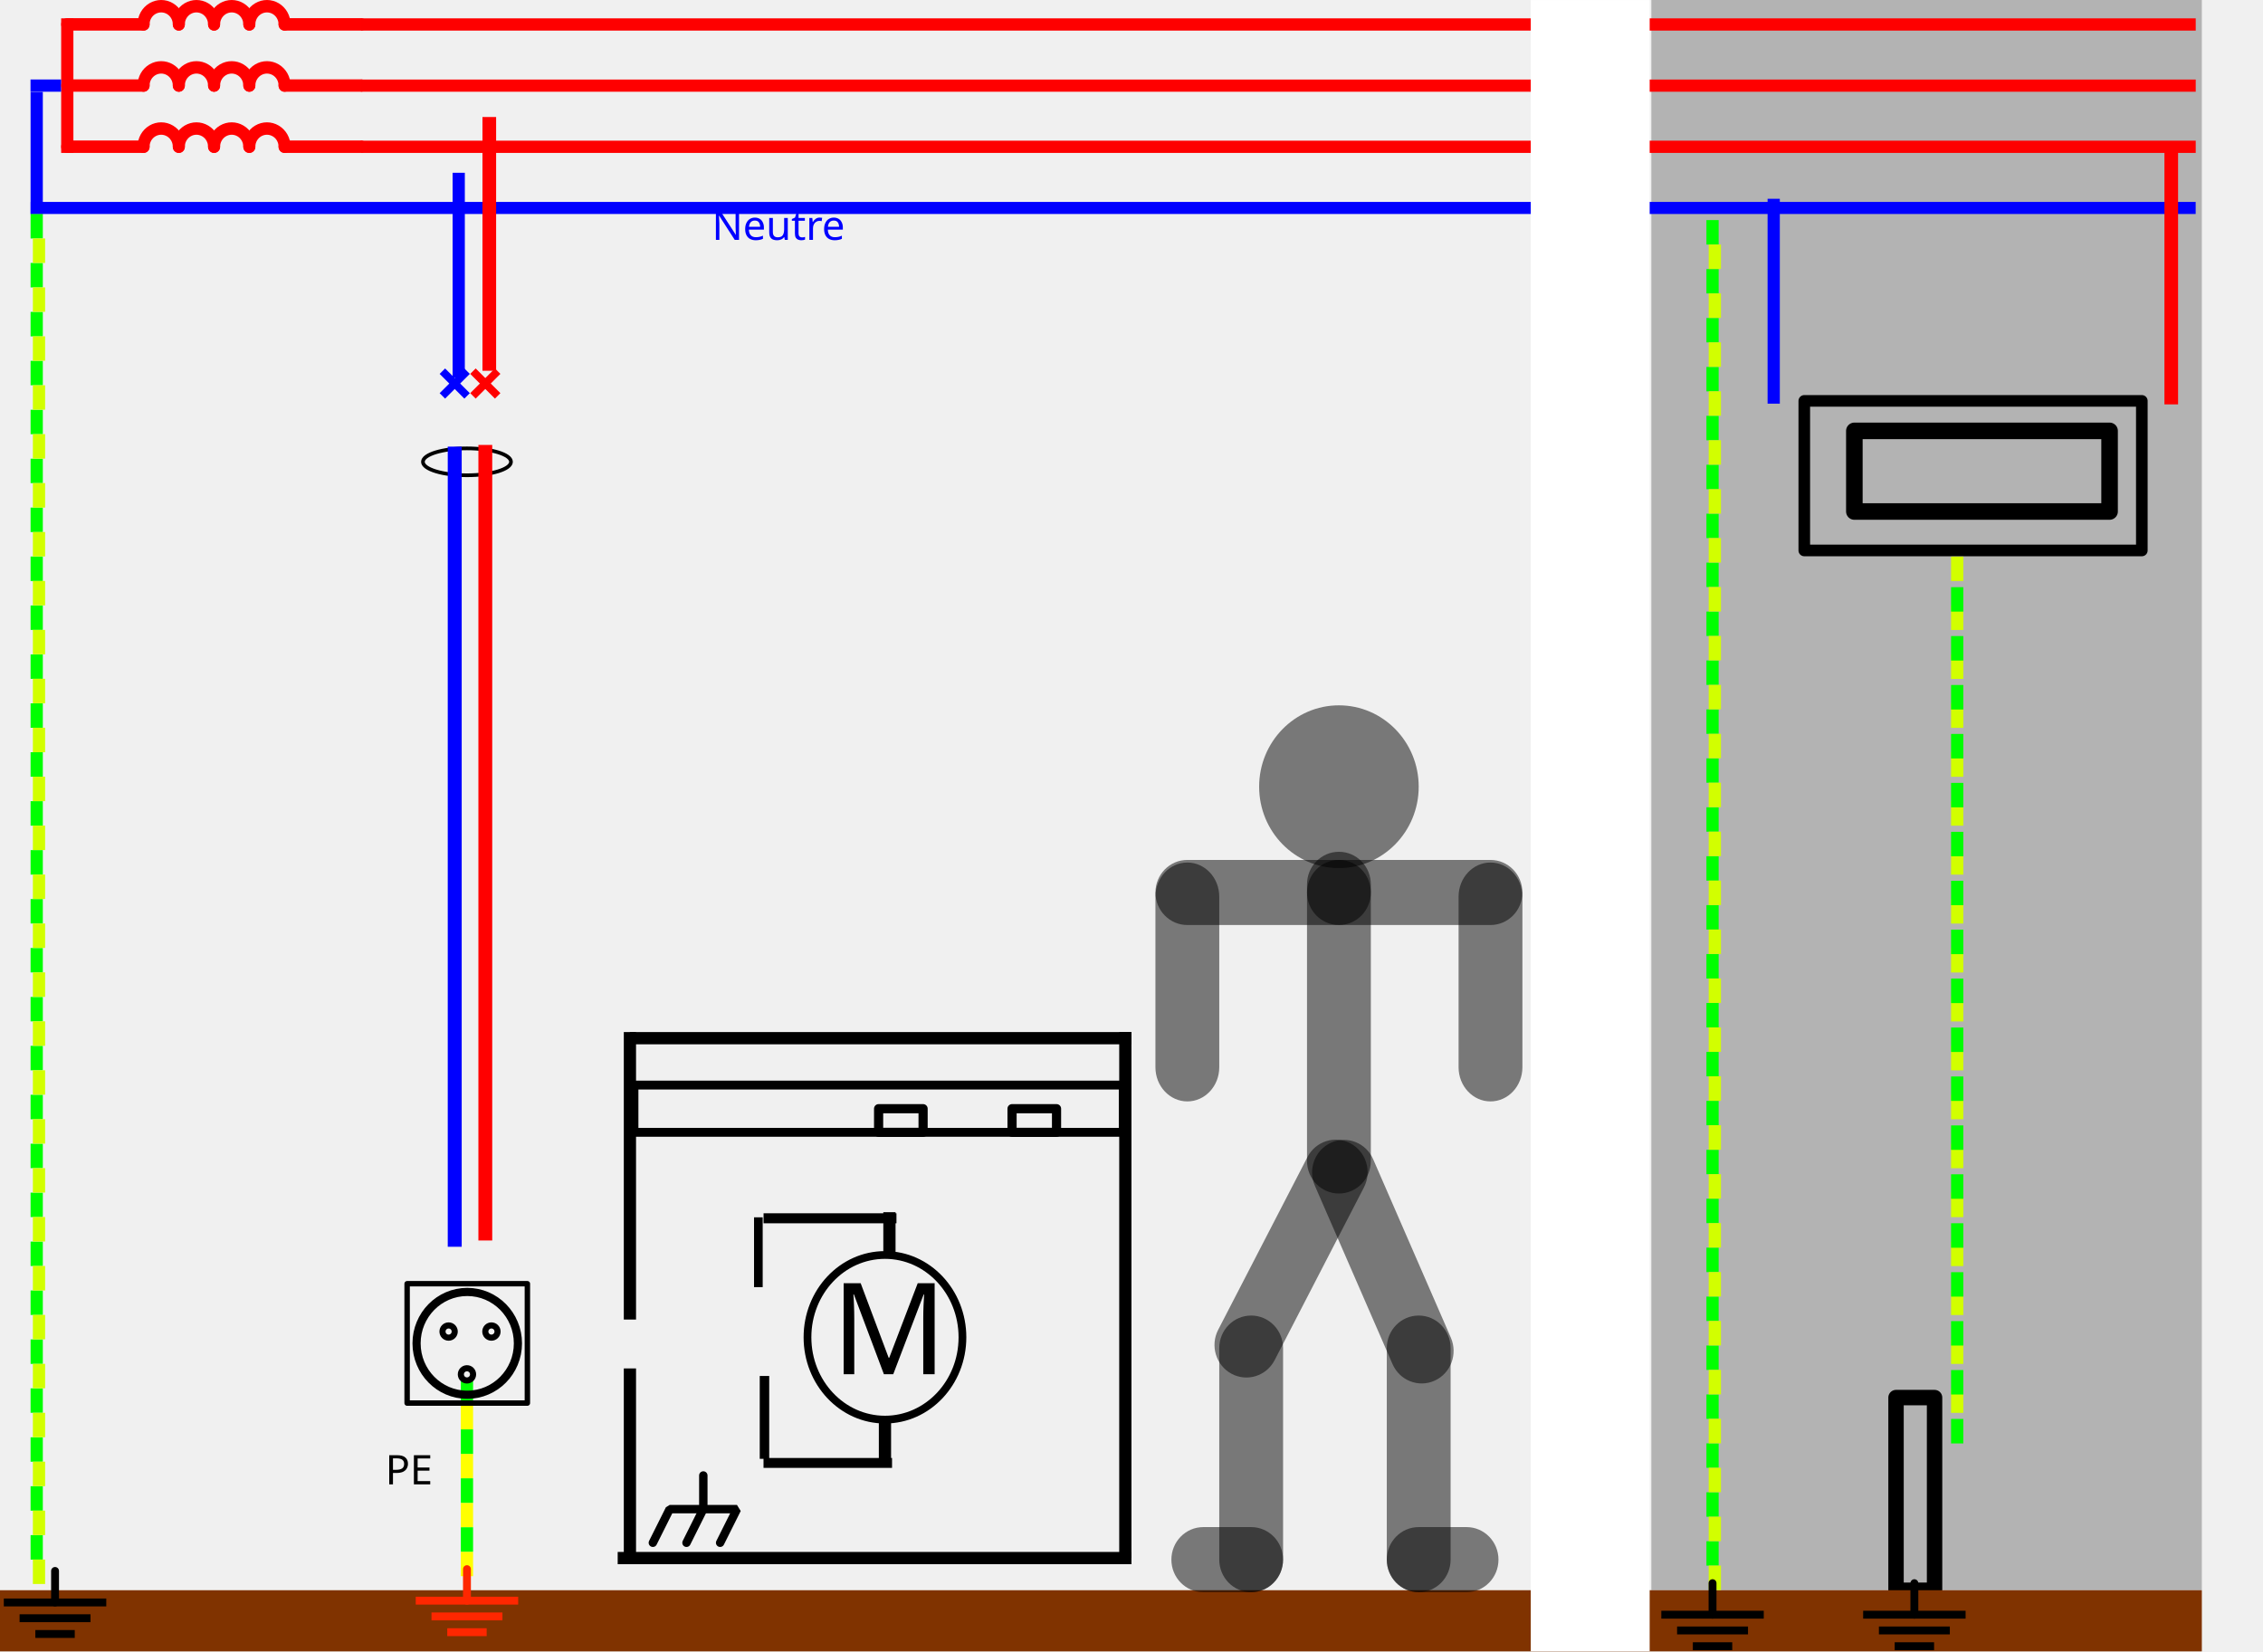
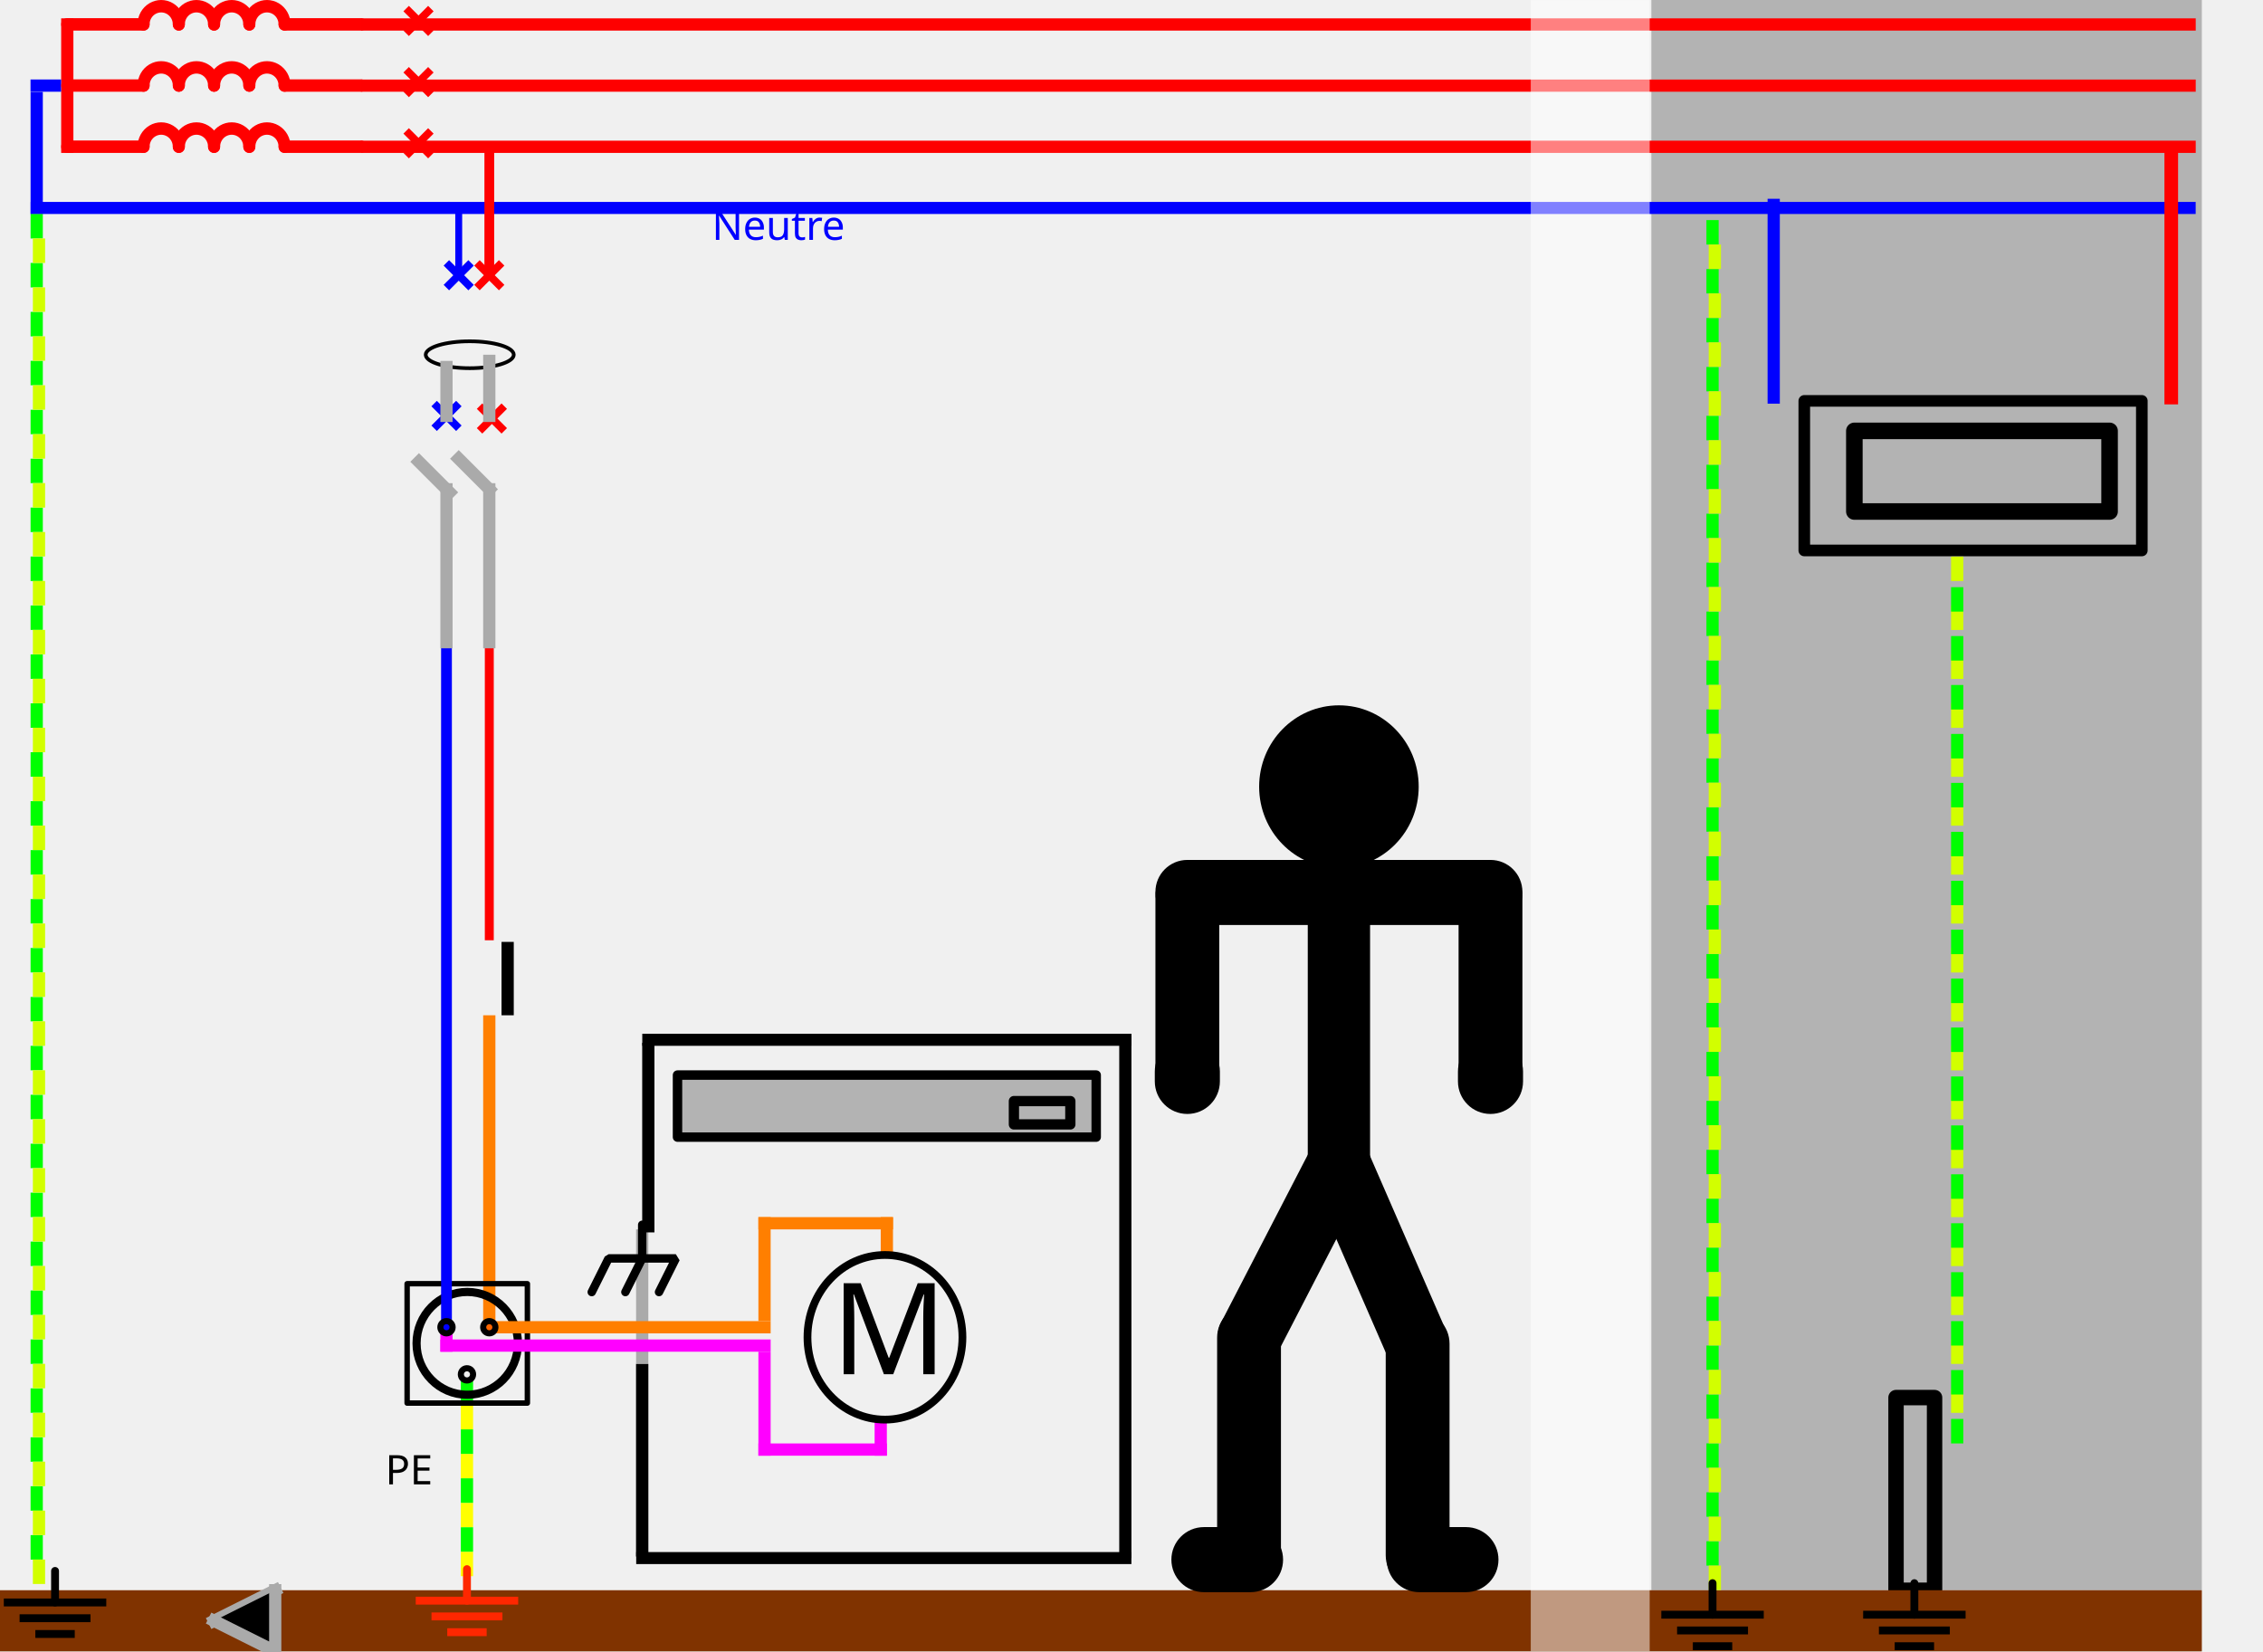
<svg xmlns="http://www.w3.org/2000/svg" width="370" height="270" viewBox="0 0 370 270" version="1.1" id="svg22888">
  <defs id="defs22885" />
  <g id="layer1" transform="translate(-90,-100)">
+     <path style="opacity:1;fill:#ff6600;stroke:#aaaaaa;stroke-width:2;stroke-linecap:square;stroke-linejoin:round;stroke-miterlimit:1.3;stroke-dasharray:none;stroke-opacity:1" d="M 195,322 V 302" id="path8567" />
+     <path style="opacity:1;fill:#800080;stroke:#ff7f00;stroke-width:2;stroke-linecap:square;stroke-linejoin:round;stroke-miterlimit:1.3;stroke-dasharray:none;stroke-opacity:1" d="M 170,316 V 267" id="path8316" />
+     <path style="opacity:1;fill:#ff0000;stroke:#ff00ff;stroke-width:2;stroke-linecap:square;stroke-linejoin:round;stroke-miterlimit:1.3;stroke-dasharray:none;stroke-opacity:1" d="m 163,320 v -2" id="path4421" />
    <rect style="fill:#b3b3b3;fill-opacity:1;stroke:none;stroke-width:4.249;stroke-linecap:square;stroke-linejoin:round;stroke-miterlimit:1.3;stroke-dasharray:none;stroke-dashoffset:0;stroke-opacity:1" id="rect19476" width="90" height="260" x="360" y="100" ry="0" />
    <path style="fill:#ff0000;fill-opacity:1;stroke:#fe0000;stroke-width:2;stroke-linecap:square;stroke-linejoin:round;stroke-miterlimit:1.3;stroke-dasharray:none;stroke-opacity:1" d="M 150,124 H 448" id="path11770-9" />
    <path style="fill:#87deaa;stroke:#0000ff;stroke-width:1.968;stroke-linecap:square;stroke-linejoin:round;stroke-miterlimit:1.3;stroke-dasharray:none;stroke-opacity:1" d="M 96,134 H 448.008" id="path11770-0" />
-     <ellipse style="fill:none;fill-opacity:1;stroke:#000000;stroke-width:0.602;stroke-linecap:square;stroke-linejoin:round;stroke-miterlimit:1.3;stroke-dasharray:none;stroke-opacity:1" id="path18242" cx="166.348" cy="175.507" rx="7.199" ry="2.199" />
-     <path style="fill:#ff0000;fill-opacity:1;stroke:#0000ff;stroke-width:2.28;stroke-linecap:square;stroke-linejoin:round;stroke-miterlimit:1.3;stroke-dasharray:none;stroke-opacity:1" d="M 164.348,302.706 V 174.164" id="path19696" />
-     <path style="fill:#ff0000;fill-opacity:1;stroke:#ff0000;stroke-width:2.263;stroke-linecap:square;stroke-linejoin:round;stroke-miterlimit:1.3;stroke-dasharray:none;stroke-opacity:1" d="M 169.348,173.877 V 301.686" id="path19702" />
-     <g id="g19718" transform="matrix(2.380942,0,0,2.380941,-32.51388,110.7349)" style="stroke:#0000ff;stroke-opacity:1">
+     <ellipse style="fill:none;fill-opacity:1;stroke:#000000;stroke-width:0.602;stroke-linecap:square;stroke-linejoin:round;stroke-miterlimit:1.3;stroke-dasharray:none;stroke-opacity:1" id="path18242" cx="166.801" cy="158" rx="7.199" ry="2.199" />
+     <g id="g19718" transform="matrix(2.380942,0,0,2.380941,-31.86171,93.02853)" style="stroke:#0000ff;stroke-opacity:1">
      <path style="fill:#ff0000;fill-opacity:1;stroke:#0000ff;stroke-width:0.529;stroke-linecap:square;stroke-linejoin:round;stroke-miterlimit:1.3;stroke-dasharray:none;stroke-opacity:1" d="m 82.021,21.167 1.323,1.323" id="path19704" />
      <path style="fill:#ff0000;fill-opacity:1;stroke:#0000ff;stroke-width:0.529;stroke-linecap:square;stroke-linejoin:round;stroke-miterlimit:1.3;stroke-dasharray:none;stroke-opacity:1" d="m 82.021,22.49 1.323,-1.323" id="path19706" />
    </g>
-     <path style="fill:#ff0000;fill-opacity:1;stroke:#0000ff;stroke-width:2;stroke-linecap:square;stroke-linejoin:round;stroke-miterlimit:1.3;stroke-dasharray:none;stroke-opacity:1" d="M 165,160.749 V 129.251" id="path19712" />
-     <g id="g19722" transform="matrix(2.380942,0,0,2.380941,-27.51388,104.4354)">
+     <path style="fill:#ff0000;fill-opacity:1;stroke:#0000ff;stroke-width:1.127;stroke-linecap:square;stroke-linejoin:round;stroke-miterlimit:1.3;stroke-dasharray:none;stroke-opacity:1" d="M 165,145 V 135" id="path19712" />
+     <g id="g19722" transform="matrix(2.380942,0,0,2.380941,-26.86171,86.72894)">
      <path style="fill:#ff0000;fill-opacity:1;stroke:#ff0000;stroke-width:0.529;stroke-linecap:square;stroke-linejoin:round;stroke-miterlimit:1.3;stroke-dasharray:none;stroke-opacity:1" d="M 82.021,25.135 83.344,23.812" id="path19708" />
      <path style="fill:#ff0000;fill-opacity:1;stroke:#ff0000;stroke-width:0.529;stroke-linecap:square;stroke-linejoin:round;stroke-miterlimit:1.3;stroke-dasharray:none;stroke-opacity:1" d="m 82.021,23.812 1.323,1.323" id="path19710" />
    </g>
-     <path style="fill:#ff0000;fill-opacity:1;stroke:#ff0000;stroke-width:2.233;stroke-linecap:square;stroke-linejoin:round;stroke-miterlimit:1.3;stroke-dasharray:none;stroke-opacity:1" d="M 170,159.503 V 120.246" id="path19714" />
+     <path style="fill:#ff0000;fill-opacity:1;stroke:#ff0000;stroke-width:1.594;stroke-linecap:square;stroke-linejoin:round;stroke-miterlimit:1.3;stroke-dasharray:none;stroke-opacity:1" d="M 170,145 V 125" id="path19714" />
    <path style="fill:#ff0000;fill-opacity:1;stroke:#ff0000;stroke-width:2;stroke-linecap:square;stroke-linejoin:round;stroke-miterlimit:1.3;stroke-dasharray:none;stroke-opacity:1" d="m 101,104 v 20" id="path21343" />
    <path style="fill:#0000ff;fill-opacity:1;stroke:#0000ff;stroke-width:2;stroke-linecap:square;stroke-linejoin:round;stroke-miterlimit:1.3;stroke-dasharray:none;stroke-opacity:1" d="M 96,134.018 V 116.027" id="path21345" />
    <path style="fill:#0000ff;fill-opacity:1;stroke:#0000ff;stroke-width:2;stroke-linecap:square;stroke-linejoin:round;stroke-miterlimit:1.3;stroke-dasharray:none;stroke-opacity:1" d="m 95.99,113.995 h 3.003" id="path21347" />
-     <ellipse style="fill:none;fill-opacity:1;stroke:#000000;stroke-width:1.267;stroke-linecap:square;stroke-linejoin:round;stroke-miterlimit:1.3;stroke-dasharray:none;stroke-opacity:1" id="path21349" cx="234.691" cy="318.647" rx="12.668" ry="13.459" />
-     <rect style="fill:none;fill-opacity:1;stroke:#000000;stroke-width:1.454;stroke-linecap:square;stroke-linejoin:round;stroke-miterlimit:1.3;stroke-dasharray:none;stroke-opacity:1" id="rect21405" width="80" height="7.727" x="193.652" y="277.406" />
-     <rect style="fill:none;fill-opacity:1;stroke:#000000;stroke-width:1.499;stroke-linecap:square;stroke-linejoin:round;stroke-miterlimit:1.3;stroke-dasharray:none;stroke-opacity:1" id="rect21407" width="7.273" height="3.864" x="255.47" y="281.27" />
-     <rect style="fill:none;fill-opacity:1;stroke:#000000;stroke-width:1.499;stroke-linecap:square;stroke-linejoin:round;stroke-miterlimit:1.3;stroke-dasharray:none;stroke-opacity:1" id="rect21409" width="7.273" height="3.864" x="233.652" y="281.27" />
+     <rect style="fill:#b3b3b3;fill-opacity:1;stroke:#000000;stroke-width:1.542;stroke-linecap:square;stroke-linejoin:round;stroke-miterlimit:1.3;stroke-dasharray:none;stroke-opacity:1" id="rect21405" width="68.458" height="10.144" x="200.771" y="275.771" />
+     <rect style="fill:none;fill-opacity:1;stroke:#000000;stroke-width:1.678;stroke-linecap:square;stroke-linejoin:round;stroke-miterlimit:1.3;stroke-dasharray:none;stroke-opacity:1" id="rect21407" width="9.227" height="3.816" x="255.773" y="280.024" />
    <rect style="fill:none;fill-opacity:1;stroke:#000000;stroke-width:2.52;stroke-linecap:square;stroke-linejoin:round;stroke-miterlimit:1.3;stroke-dasharray:none;stroke-opacity:1" id="rect21413" width="6.3" height="31.498" x="400" y="328.502" />
    <rect style="fill:none;fill-opacity:1;stroke:#000000;stroke-width:1.897;stroke-linecap:square;stroke-linejoin:round;stroke-miterlimit:1.3;stroke-dasharray:none;stroke-opacity:1" id="rect22141" width="55.189" height="24.457" x="385" y="165.543" />
    <rect style="fill:none;fill-opacity:1;stroke:#000000;stroke-width:2.708;stroke-linecap:square;stroke-linejoin:round;stroke-miterlimit:1.3;stroke-dasharray:none;stroke-opacity:1" id="rect22143" width="41.728" height="13.183" x="393.187" y="170.447" />
    <g id="g23759" transform="matrix(-0.9606137,0,0,-0.9900621,494.8365,628.7175)" style="fill:none;stroke:#ff0000;stroke-width:2.05;stroke-dasharray:none;stroke-opacity:1">
      <path d="m 360,530 h 13" style="fill:none;stroke:#ff0000;stroke-width:2.05;stroke-linecap:round;stroke-linejoin:round;stroke-dasharray:none;stroke-opacity:1" id="path23747" />
      <path d="M 410,530 H 397" style="fill:none;stroke:#ff0000;stroke-width:2.05;stroke-linecap:round;stroke-linejoin:round;stroke-dasharray:none;stroke-opacity:1" id="path23749" />
      <path style="fill:none;stroke:#ff0000;stroke-width:2.05;stroke-linecap:round;stroke-linejoin:round;stroke-dasharray:none;stroke-opacity:1" id="path23751" d="m 379,530 a 3,3 0 0 1 -1.5,2.598 3,3 0 0 1 -3,0 A 3,3 0 0 1 373,530" />
      <path style="fill:none;stroke:#ff0000;stroke-width:2.05;stroke-linecap:round;stroke-linejoin:round;stroke-dasharray:none;stroke-opacity:1" id="path23753" d="m 385,530 a 3,3 0 0 1 -1.5,2.598 3,3 0 0 1 -3,0 A 3,3 0 0 1 379,530" />
      <path style="fill:none;stroke:#ff0000;stroke-width:2.05;stroke-linecap:round;stroke-linejoin:round;stroke-dasharray:none;stroke-opacity:1" id="path23755" d="m 391,530 a 3,3 0 0 1 -1.5,2.598 3,3 0 0 1 -3,0 A 3,3 0 0 1 385,530" />
      <path style="fill:none;stroke:#ff0000;stroke-width:2.05;stroke-linecap:round;stroke-linejoin:round;stroke-dasharray:none;stroke-opacity:1" id="path23757" d="m 397,530 a 3,3 0 0 1 -1.5,2.598 3,3 0 0 1 -3,0 A 3,3 0 0 1 391,530" />
    </g>
    <g id="g23759-6" transform="matrix(-0.9606137,0,0,-0.9900621,494.8365,638.7175)" style="fill:none;stroke:#ff0000;stroke-width:2.05;stroke-dasharray:none;stroke-opacity:1">
      <path d="m 360,530 h 13" style="fill:none;stroke:#ff0000;stroke-width:2.05;stroke-linecap:round;stroke-linejoin:round;stroke-dasharray:none;stroke-opacity:1" id="path23747-1" />
      <path d="M 410,530 H 397" style="fill:none;stroke:#ff0000;stroke-width:2.05;stroke-linecap:round;stroke-linejoin:round;stroke-dasharray:none;stroke-opacity:1" id="path23749-2" />
      <path style="fill:none;stroke:#ff0000;stroke-width:2.05;stroke-linecap:round;stroke-linejoin:round;stroke-dasharray:none;stroke-opacity:1" id="path23751-2" d="m 379,530 a 3,3 0 0 1 -1.5,2.598 3,3 0 0 1 -3,0 A 3,3 0 0 1 373,530" />
      <path style="fill:none;stroke:#ff0000;stroke-width:2.05;stroke-linecap:round;stroke-linejoin:round;stroke-dasharray:none;stroke-opacity:1" id="path23753-7" d="m 385,530 a 3,3 0 0 1 -1.5,2.598 3,3 0 0 1 -3,0 A 3,3 0 0 1 379,530" />
      <path style="fill:none;stroke:#ff0000;stroke-width:2.05;stroke-linecap:round;stroke-linejoin:round;stroke-dasharray:none;stroke-opacity:1" id="path23755-1" d="m 391,530 a 3,3 0 0 1 -1.5,2.598 3,3 0 0 1 -3,0 A 3,3 0 0 1 385,530" />
      <path style="fill:none;stroke:#ff0000;stroke-width:2.05;stroke-linecap:round;stroke-linejoin:round;stroke-dasharray:none;stroke-opacity:1" id="path23757-1" d="m 397,530 a 3,3 0 0 1 -1.5,2.598 3,3 0 0 1 -3,0 A 3,3 0 0 1 391,530" />
    </g>
    <g id="g23759-3" transform="matrix(-0.9606137,0,0,-0.9900621,494.8365,648.7175)" style="fill:none;stroke:#ff0000;stroke-width:2.05;stroke-dasharray:none;stroke-opacity:1">
      <path d="m 360,530 h 13" style="fill:none;stroke:#ff0000;stroke-width:2.05;stroke-linecap:round;stroke-linejoin:round;stroke-dasharray:none;stroke-opacity:1" id="path23747-7" />
      <path d="M 410,530 H 397" style="fill:none;stroke:#ff0000;stroke-width:2.05;stroke-linecap:round;stroke-linejoin:round;stroke-dasharray:none;stroke-opacity:1" id="path23749-3" />
      <path style="fill:none;stroke:#ff0000;stroke-width:2.05;stroke-linecap:round;stroke-linejoin:round;stroke-dasharray:none;stroke-opacity:1" id="path23751-1" d="m 379,530 a 3,3 0 0 1 -1.5,2.598 3,3 0 0 1 -3,0 A 3,3 0 0 1 373,530" />
      <path style="fill:none;stroke:#ff0000;stroke-width:2.05;stroke-linecap:round;stroke-linejoin:round;stroke-dasharray:none;stroke-opacity:1" id="path23753-1" d="m 385,530 a 3,3 0 0 1 -1.5,2.598 3,3 0 0 1 -3,0 A 3,3 0 0 1 379,530" />
      <path style="fill:none;stroke:#ff0000;stroke-width:2.05;stroke-linecap:round;stroke-linejoin:round;stroke-dasharray:none;stroke-opacity:1" id="path23755-2" d="m 391,530 a 3,3 0 0 1 -1.5,2.598 3,3 0 0 1 -3,0 A 3,3 0 0 1 385,530" />
      <path style="fill:none;stroke:#ff0000;stroke-width:2.05;stroke-linecap:round;stroke-linejoin:round;stroke-dasharray:none;stroke-opacity:1" id="path23757-3" d="m 397,530 a 3,3 0 0 1 -1.5,2.598 3,3 0 0 1 -3,0 A 3,3 0 0 1 391,530" />
    </g>
    <path style="fill:#ff0000;fill-opacity:1;stroke:#fe0000;stroke-width:2;stroke-linecap:square;stroke-linejoin:round;stroke-miterlimit:1.3;stroke-dasharray:none;stroke-opacity:1" d="M 150,114 H 448" id="path11770-9-9" />
    <path style="fill:#ff0000;fill-opacity:1;stroke:#fe0000;stroke-width:2;stroke-linecap:square;stroke-linejoin:round;stroke-miterlimit:1.3;stroke-dasharray:none;stroke-opacity:1" d="M 150,104 H 448" id="path11770-9-7" />
    <rect style="fill:#803300;stroke:none;stroke-width:1.973;stroke-linecap:square;stroke-linejoin:round;stroke-miterlimit:1.3;stroke-dasharray:none;stroke-opacity:1" id="rect26121" width="360" height="10" x="90" y="360" />
    <g id="use30505-7" transform="matrix(0.3681319,0,0,0.3681319,28.71002,287.9106)">
      <path style="display:inline;fill:none;stroke:#000000;stroke-width:3.5;stroke-linecap:square;stroke-linejoin:miter;stroke-miterlimit:4;stroke-dasharray:none;stroke-opacity:1" d="m 211.937,201.258 h -42" id="path14157-7" />
      <path style="display:inline;fill:none;stroke:#000000;stroke-width:3.5;stroke-linecap:round;stroke-linejoin:miter;stroke-miterlimit:4;stroke-dasharray:none;stroke-opacity:1" d="m 190.937,187.258 v 14" id="path14159-6" />
      <path style="display:inline;fill:none;stroke:#000000;stroke-width:3.5;stroke-linecap:square;stroke-linejoin:miter;stroke-miterlimit:4;stroke-dasharray:none;stroke-opacity:1" d="m 204.937,208.258 h -28" id="path14161-0" />
      <path style="display:inline;fill:none;stroke:#000000;stroke-width:3.5;stroke-linecap:square;stroke-linejoin:miter;stroke-miterlimit:4;stroke-dasharray:none;stroke-opacity:1" d="m 197.937,215.258 h -14" id="path14163-4" />
    </g>
-     <g id="g2228" transform="matrix(0.2608695,0,0,0.266055,209.7826,213.9908)">
-       <rect style="opacity:0.5;fill:#000000;stroke-width:3;stroke-linecap:square;stroke-linejoin:round;stroke-miterlimit:1.3" id="rect336-3-8" width="40" height="135" x="-140" y="265" ry="20" transform="rotate(-90)" />
-       <rect style="opacity:0.5;fill:#000000;stroke-width:3.128;stroke-linecap:square;stroke-linejoin:round;stroke-miterlimit:1.3" id="rect336-3-0-1" width="40" height="146.8" x="455" y="101.6" ry="20.971" />
-       <circle style="opacity:0.5;fill:#000000;stroke-width:1.667;stroke-linecap:square;stroke-linejoin:round;stroke-miterlimit:1.3" id="path220-1" cx="380" cy="55" r="50" />
-       <rect style="opacity:0.5;fill:#000000;stroke:none;stroke-width:3.742;stroke-linecap:square;stroke-linejoin:round;stroke-miterlimit:1.3" id="rect278-0-0" width="70" height="40" x="275" y="510" ry="20" />
-       <rect style="opacity:0.5;fill:#000000;stroke:none;stroke-width:0;stroke-linecap:square;stroke-linejoin:round;stroke-miterlimit:1.3;stroke-dasharray:none" id="rect1329-9" width="40" height="210" x="360" y="95" ry="20" />
-       <rect style="opacity:0.5;fill:#000000;stroke:none;stroke-width:0;stroke-linecap:square;stroke-linejoin:round;stroke-miterlimit:1.3;stroke-dasharray:none" id="rect1331-6" width="40" height="170" x="305" y="380" ry="20" />
-       <rect style="opacity:0.5;fill:#000000;stroke:none;stroke-width:0;stroke-linecap:square;stroke-linejoin:round;stroke-miterlimit:1.3;stroke-dasharray:none" id="rect1331-0-8" width="40" height="160" x="450.501" y="61.965" ry="20" transform="rotate(27.79763)" />
-       <rect style="opacity:0.5;fill:#000000;stroke:none;stroke-width:0;stroke-linecap:square;stroke-linejoin:round;stroke-miterlimit:1.3;stroke-dasharray:none" id="rect1453-7" width="40" height="135" x="-140" y="360" ry="20" transform="rotate(-90)" />
-       <rect style="opacity:0.5;fill:#000000;stroke-width:3.128;stroke-linecap:square;stroke-linejoin:round;stroke-miterlimit:1.3" id="rect336-3-0-7-7" width="40" height="146.8" x="265" y="101.6" ry="20.971" />
-       <rect style="opacity:0.5;fill:#000000;stroke:none;stroke-width:3.742;stroke-linecap:square;stroke-linejoin:round;stroke-miterlimit:1.3" id="rect1477-0" width="70" height="40" x="-480" y="510" ry="20" transform="scale(-1,1)" />
-       <rect style="opacity:0.5;fill:#000000;stroke:none;stroke-width:0;stroke-linecap:square;stroke-linejoin:round;stroke-miterlimit:1.3;stroke-dasharray:none" id="rect1479-39" width="40" height="170" x="-450" y="380" ry="20" transform="scale(-1,1)" />
-       <rect style="opacity:0.5;fill:#000000;stroke:none;stroke-width:0;stroke-linecap:square;stroke-linejoin:round;stroke-miterlimit:1.3;stroke-dasharray:none" id="rect1481-3" width="40" height="160" x="-251.697" y="402.42" ry="20" transform="matrix(-0.9139543,0.4058172,0.4058172,0.9139543,0,0)" />
-     </g>
    <text xml:space="preserve" style="font-size:20.844px;font-family:Calibri;-inkscape-font-specification:'Calibri, Normal';fill:#000000;fill-opacity:1;stroke:none;stroke-width:1.563;stroke-linecap:square;stroke-linejoin:round;stroke-miterlimit:1.3;stroke-opacity:1" x="225.921" y="324.679" id="text3835">
      <tspan id="tspan3833" x="225.921" y="324.679" style="stroke-width:1.563">M</tspan>
    </text>
-     <path style="fill:#000000;fill-opacity:1;stroke:#000000;stroke-width:2;stroke-linecap:square;stroke-linejoin:round;stroke-miterlimit:1.3;stroke-opacity:1" d="m 235.422,304.188 v -5" id="path6065" />
-     <path style="fill:#000000;fill-opacity:1;stroke:#000000;stroke-width:2;stroke-linecap:square;stroke-linejoin:round;stroke-miterlimit:1.3;stroke-opacity:1" d="m 234.691,332.688 v 5" id="path6067" />
-     <path style="fill:#000000;fill-opacity:1;stroke:#000000;stroke-width:1.637;stroke-linecap:square;stroke-linejoin:round;stroke-miterlimit:1.3;stroke-opacity:1" d="M 235.752,299.188 H 215.662" id="path6069" />
-     <path style="fill:#000000;fill-opacity:1;stroke:#000000;stroke-width:1.609;stroke-linecap:square;stroke-linejoin:round;stroke-miterlimit:1.3;stroke-opacity:1" d="M 235.044,339.188 H 215.639" id="path6071" />
-     <path style="fill:#000000;fill-opacity:1;stroke:#000000;stroke-width:1.549;stroke-linecap:square;stroke-linejoin:round;stroke-miterlimit:1.3;stroke-opacity:1" d="m 214.992,337.74 v -12" id="path6073" />
-     <path style="fill:#000000;fill-opacity:1;stroke:#000000;stroke-width:1.414;stroke-linecap:square;stroke-linejoin:round;stroke-miterlimit:1.3;stroke-opacity:1" d="m 213.992,299.74 v 10" id="path6075" />
+     <path style="fill:#000000;fill-opacity:1;stroke:#ff7f00;stroke-width:2;stroke-linecap:square;stroke-linejoin:round;stroke-miterlimit:1.3;stroke-dasharray:none;stroke-opacity:1" d="M 235.004,300 H 214.996" id="path6069" />
    <path style="fill:#000000;fill-opacity:1;stroke:#ffff00;stroke-width:2;stroke-linecap:square;stroke-linejoin:round;stroke-miterlimit:1.3;stroke-dasharray:2, 6;stroke-dashoffset:0;stroke-opacity:1" d="m 166.348,356.706 v -30" id="path7529" />
    <path style="fill:#008000;fill-opacity:1;stroke:#00ff00;stroke-width:2;stroke-linecap:square;stroke-linejoin:round;stroke-miterlimit:1.3;stroke-dasharray:2, 6;stroke-dashoffset:0;stroke-opacity:1" d="m 166.348,352.706 v -30" id="path7531" />
-     <g id="use26967" transform="matrix(0.3928571,0,0,0.3928571,163.7419,161.1477)">
+     <g id="use26967" transform="matrix(0.3928571,0,0,0.3928571,153.75,120.1577)">
      <path style="opacity:1;fill:none;fill-opacity:1;fill-rule:nonzero;stroke:#000000;stroke-width:3.5;stroke-linecap:round;stroke-linejoin:bevel;stroke-miterlimit:4;stroke-dasharray:none;stroke-dashoffset:0;stroke-opacity:1" d="m 105,458.417 v 14" id="path13388" />
      <path style="opacity:1;fill:none;fill-opacity:1;fill-rule:nonzero;stroke:#000000;stroke-width:3.5;stroke-linecap:round;stroke-linejoin:bevel;stroke-miterlimit:4;stroke-dasharray:none;stroke-dashoffset:0;stroke-opacity:1" d="m 105,472.417 -7,14" id="path13390" />
      <path style="opacity:1;fill:none;fill-opacity:1;fill-rule:nonzero;stroke:#000000;stroke-width:3.5;stroke-linecap:round;stroke-linejoin:bevel;stroke-miterlimit:4;stroke-dasharray:none;stroke-dashoffset:0;stroke-opacity:1" d="m 112,486.417 7,-14 H 91 l -7,14" id="path13392" />
    </g>
    <g id="use30505" transform="matrix(0.3681319,0,0,0.3681319,96.05785,287.617)" style="fill:#ff6600;stroke:#fe2700;stroke-opacity:1">
      <path style="display:inline;fill:#ff6600;stroke:#fe2700;stroke-width:3.5;stroke-linecap:square;stroke-linejoin:miter;stroke-miterlimit:4;stroke-dasharray:none;stroke-opacity:1" d="m 211.937,201.258 h -42" id="path14157" />
      <path style="display:inline;fill:#ff6600;stroke:#fe2700;stroke-width:3.5;stroke-linecap:round;stroke-linejoin:miter;stroke-miterlimit:4;stroke-dasharray:none;stroke-opacity:1" d="m 190.937,187.258 v 14" id="path14159" />
      <path style="display:inline;fill:#ff6600;stroke:#fe2700;stroke-width:3.5;stroke-linecap:square;stroke-linejoin:miter;stroke-miterlimit:4;stroke-dasharray:none;stroke-opacity:1" d="m 204.937,208.258 h -28" id="path14161" />
      <path style="display:inline;fill:#ff6600;stroke:#fe2700;stroke-width:3.5;stroke-linecap:square;stroke-linejoin:miter;stroke-miterlimit:4;stroke-dasharray:none;stroke-opacity:1" d="m 197.937,215.258 h -14" id="path14163" />
    </g>
-     <path style="fill:#803300;fill-opacity:1;stroke:#000000;stroke-width:2;stroke-linecap:square;stroke-linejoin:round;stroke-miterlimit:1.3;stroke-dasharray:none;stroke-dashoffset:0;stroke-opacity:1" d="m 193.992,269.74 h 80" id="path15145" />
-     <path style="fill:#803300;fill-opacity:1;stroke:#000000;stroke-width:2;stroke-linecap:square;stroke-linejoin:round;stroke-miterlimit:1.3;stroke-dasharray:none;stroke-dashoffset:0;stroke-opacity:1" d="m 273.992,269.74 v 84" id="path15588" />
-     <path style="fill:#803300;fill-opacity:1;stroke:#000000;stroke-width:2;stroke-linecap:square;stroke-linejoin:round;stroke-miterlimit:1.3;stroke-dasharray:none;stroke-dashoffset:0;stroke-opacity:1" d="m 192.992,269.74 v 45" id="path15590" />
-     <path style="fill:#803300;fill-opacity:1;stroke:#000000;stroke-width:2;stroke-linecap:square;stroke-linejoin:round;stroke-miterlimit:1.3;stroke-dasharray:none;stroke-dashoffset:0;stroke-opacity:1" d="m 192.992,324.74 v 29" id="path15592" />
-     <path style="fill:#803300;fill-opacity:1;stroke:#000000;stroke-width:2;stroke-linecap:square;stroke-linejoin:round;stroke-miterlimit:1.3;stroke-dasharray:none;stroke-dashoffset:0;stroke-opacity:1" d="m 191.992,354.74 h 82" id="path15594" />
+     <path style="fill:#803300;fill-opacity:1;stroke:#000000;stroke-width:1.975;stroke-linecap:square;stroke-linejoin:round;stroke-miterlimit:1.3;stroke-dasharray:none;stroke-dashoffset:0;stroke-opacity:1" d="m 196,270 h 78.012" id="path15145" />
+     <path style="fill:#000000;fill-opacity:1;stroke:#000000;stroke-width:1.994;stroke-linecap:square;stroke-linejoin:round;stroke-miterlimit:1.3;stroke-dasharray:none;stroke-dashoffset:0;stroke-opacity:1;opacity:1" d="m 273.992,270.245 v 83.509" id="path15588" />
+     <path style="fill:#803300;fill-opacity:1;stroke:#000000;stroke-width:2.016;stroke-linecap:square;stroke-linejoin:round;stroke-miterlimit:1.3;stroke-dasharray:none;stroke-dashoffset:0;stroke-opacity:1" d="m 195,324.016 v 29.468" id="path15592" />
+     <path style="fill:#803300;fill-opacity:1;stroke:#000000;stroke-width:1.963;stroke-linecap:square;stroke-linejoin:round;stroke-miterlimit:1.3;stroke-dasharray:none;stroke-dashoffset:0;stroke-opacity:1" d="m 195,354.74 h 79.004" id="path15594" />
    <path style="fill:#ff0000;fill-opacity:1;stroke:#0000ff;stroke-width:2;stroke-linecap:square;stroke-linejoin:round;stroke-miterlimit:1.3;stroke-dasharray:none;stroke-opacity:1" d="M 380,165 V 133.502" id="path19712-4" />
    <path style="fill:#ff0000;fill-opacity:1;stroke:#ff0000;stroke-width:2.233;stroke-linecap:square;stroke-linejoin:round;stroke-miterlimit:1.3;stroke-dasharray:none;stroke-opacity:1" d="M 445,165 V 125.744" id="path19714-6" />
    <text xml:space="preserve" style="font-style:normal;font-variant:normal;font-weight:normal;font-stretch:normal;font-size:6.667px;font-family:Calibri;-inkscape-font-specification:'Calibri, Normal';font-variant-ligatures:normal;font-variant-caps:normal;font-variant-numeric:normal;font-variant-east-asian:normal;fill:#000000;fill-opacity:1;stroke:none;stroke-width:1;stroke-linecap:square;stroke-linejoin:round;stroke-miterlimit:1.3;stroke-dasharray:none;stroke-dashoffset:0;stroke-opacity:1" x="153" y="342.687" id="text19045">
      <tspan id="tspan19043" x="153" y="342.687">PE</tspan>
    </text>
    <text xml:space="preserve" style="font-style:normal;font-variant:normal;font-weight:normal;font-stretch:normal;font-size:6.667px;font-family:Calibri;-inkscape-font-specification:'Calibri, Normal';font-variant-ligatures:normal;font-variant-caps:normal;font-variant-numeric:normal;font-variant-east-asian:normal;fill:#0000ff;fill-opacity:1;stroke:none;stroke-width:1;stroke-linecap:square;stroke-linejoin:round;stroke-miterlimit:1.3;stroke-dasharray:none;stroke-dashoffset:0;stroke-opacity:1" x="206.41" y="139.222" id="text19049">
      <tspan id="tspan19047" x="206.41" y="139.222">Neutre</tspan>
    </text>
    <path style="fill:#008000;fill-opacity:1;stroke:#00ff00;stroke-width:2;stroke-linecap:square;stroke-linejoin:round;stroke-miterlimit:1.3;stroke-dasharray:2, 6;stroke-dashoffset:0;stroke-opacity:1" d="M 96,135.993 V 359.009" id="path19219" />
    <path style="fill:#008000;fill-opacity:1;stroke:#d2ff00;stroke-width:2;stroke-linecap:square;stroke-linejoin:round;stroke-miterlimit:1.3;stroke-dasharray:2, 6;stroke-dashoffset:0;stroke-opacity:1" d="M 96.375,139.985 V 363" id="path19221" />
    <path style="fill:#008000;fill-opacity:1;stroke:#00ff00;stroke-width:2;stroke-linecap:square;stroke-linejoin:round;stroke-miterlimit:1.3;stroke-dasharray:2, 6;stroke-dashoffset:0;stroke-opacity:1" d="M 370,136.985 V 360" id="path19219-5" />
    <path style="fill:#008000;fill-opacity:1;stroke:#d2ff00;stroke-width:2;stroke-linecap:square;stroke-linejoin:round;stroke-miterlimit:1.3;stroke-dasharray:2, 6;stroke-dashoffset:0;stroke-opacity:1" d="M 370.375,140.976 V 363.991" id="path19221-0" />
    <path style="fill:#008000;fill-opacity:1;stroke:#d2ff00;stroke-width:2;stroke-linecap:square;stroke-linejoin:round;stroke-miterlimit:1.3;stroke-dasharray:2, 6;stroke-dashoffset:0;stroke-opacity:1" d="M 410,330 V 190" id="path19313" />
    <path style="fill:#008000;fill-opacity:1;stroke:#00ff00;stroke-width:2;stroke-linecap:square;stroke-linejoin:round;stroke-miterlimit:1.3;stroke-dasharray:2, 6;stroke-dashoffset:0;stroke-opacity:1" d="M 410,335 V 195" id="path19315" />
-     <path style="fill:#b3b3b3;fill-opacity:1;stroke:#ffffff;stroke-width:19.444;stroke-linecap:square;stroke-linejoin:round;stroke-miterlimit:1.3;stroke-dasharray:none;stroke-dashoffset:0;stroke-opacity:1" d="M 350,109.736 V 360.264" id="path20011" />
+     <path style="fill:#b3b3b3;fill-opacity:1;stroke:#ffffff;stroke-width:19.444;stroke-linecap:square;stroke-linejoin:round;stroke-miterlimit:1.3;stroke-dasharray:none;stroke-dashoffset:0;stroke-opacity:1;opacity:0.5" d="M 350,109.736 V 360.264" id="path20011" />
+     <g id="g10438">
+       <rect style="opacity:1;fill:#000000;fill-opacity:1;stroke-width:0.79;stroke-linecap:square;stroke-linejoin:round;stroke-miterlimit:1.3" id="shoulder_left" width="10.642" height="35.217" x="-251.239" y="278.913" ry="5.217" transform="rotate(-90)" />
+       <rect style="opacity:1;fill:#000000;fill-opacity:1;stroke-width:0.824;stroke-linecap:square;stroke-linejoin:round;stroke-miterlimit:1.3" id="arm_right" width="10.435" height="39.057" x="328.478" y="241.022" ry="5.58" />
+       <rect style="opacity:1;fill:#000000;fill-opacity:1;stroke:none;stroke-width:0.808;stroke-linecap:square;stroke-linejoin:round;stroke-miterlimit:1.3" id="hand_right" width="12.261" height="10.642" x="-282.13" y="-339.017" ry="5.321" transform="matrix(0,-1,-1,0,0,0)" />
+       <ellipse style="opacity:1;fill:#000000;fill-opacity:1;stroke-width:0.439;stroke-linecap:square;stroke-linejoin:round;stroke-miterlimit:1.3" id="head" cx="308.913" cy="228.624" rx="13.043" ry="13.303">
+         </ellipse>
+       <rect style="opacity:1;fill:#000000;fill-opacity:1;stroke:none;stroke-width:0.986;stroke-linecap:square;stroke-linejoin:round;stroke-miterlimit:1.3" id="ankle_left" width="18.261" height="10.642" x="281.522" y="349.679" ry="5.321" />
+       <rect style="opacity:1;fill:#000000;fill-opacity:1;stroke:none;stroke-width:0;stroke-linecap:square;stroke-linejoin:round;stroke-miterlimit:1.3;stroke-dasharray:none" id="bust" width="10.186" height="54.541" x="303.82" y="240.596" ry="5.194" />
+       <rect style="opacity:1;fill:#000000;fill-opacity:1;stroke:none;stroke-width:0;stroke-linecap:square;stroke-linejoin:round;stroke-miterlimit:1.3;stroke-dasharray:none" id="foot_left" width="10.435" height="45.229" x="289" y="313.385" ry="5.321" />
+       <rect style="opacity:1;fill:#000000;fill-opacity:1;stroke:none;stroke-width:0;stroke-linecap:square;stroke-linejoin:round;stroke-miterlimit:1.3;stroke-dasharray:none" id="thigh_left" width="10.48" height="42.39" x="402.565" y="104.166" ry="5.299" transform="matrix(0.8807632,0.473557,-0.4591923,0.8883369,0,0)" />
+       <rect style="opacity:1;fill:#000000;fill-opacity:1;stroke:none;stroke-width:0;stroke-linecap:square;stroke-linejoin:round;stroke-miterlimit:1.3;stroke-dasharray:none" id="shoulder_right" width="10.642" height="35.217" x="-251.239" y="303.696" ry="5.217" transform="rotate(-90)" />
+       <rect style="opacity:1;fill:#000000;fill-opacity:1;stroke-width:0.824;stroke-linecap:square;stroke-linejoin:round;stroke-miterlimit:1.3" id="arm_left" width="10.435" height="39.057" x="278.913" y="241.022" ry="5.58" />
+       <rect style="opacity:1;fill:#000000;fill-opacity:1;stroke:none;stroke-width:0.986;stroke-linecap:square;stroke-linejoin:round;stroke-miterlimit:1.3" id="ankle_right" width="18.261" height="10.642" x="-335" y="349.679" ry="5.321" transform="scale(-1,1)" />
+       <rect style="opacity:1;fill:#000000;fill-opacity:1;stroke:none;stroke-width:0;stroke-linecap:square;stroke-linejoin:round;stroke-miterlimit:1.3;stroke-dasharray:none" id="foot_right" width="10.435" height="45.229" x="-327" y="314.385" ry="5.321" transform="scale(-1,1)" />
+       <rect style="opacity:1;fill:#000000;fill-opacity:1;stroke:none;stroke-width:0;stroke-linecap:square;stroke-linejoin:round;stroke-miterlimit:1.3;stroke-dasharray:none" id="thigh_right" width="10.469" height="42.433" x="-172.55" y="386.66" ry="5.304" transform="matrix(-0.9109475,0.4125223,0.3991785,0.9168733,0,0)" />
+       <rect style="opacity:1;fill:#000000;fill-opacity:1;stroke:none;stroke-width:0.808;stroke-linecap:square;stroke-linejoin:round;stroke-miterlimit:1.3" id="hand_left" width="12.261" height="10.642" x="-282.13" y="-289.451" ry="5.321" transform="matrix(0,-1,-1,0,0,0)" />
+     </g>
    <rect style="fill:none;fill-opacity:1;stroke:#000000;stroke-width:0.888;stroke-linecap:square;stroke-linejoin:round;stroke-miterlimit:1.3;stroke-dasharray:none;stroke-opacity:1" id="rect21411" width="19.662" height="19.512" x="156.564" y="309.888" />
    <ellipse style="fill:none;stroke:#000000;stroke-width:1.335;stroke-linecap:square;stroke-linejoin:round;stroke-miterlimit:1.3;stroke-opacity:1" id="path2230" cx="166.394" cy="319.635" rx="8.286" ry="8.403" />
    <circle style="fill:none;fill-opacity:1;stroke:#000000;stroke-width:1;stroke-linecap:square;stroke-linejoin:round;stroke-miterlimit:1.3;stroke-dasharray:none;stroke-dashoffset:0;stroke-opacity:1" id="path15744-9" cx="166.348" cy="324.706" r="1" />
-     <circle style="fill:none;fill-opacity:1;stroke:#000000;stroke-width:1;stroke-linecap:square;stroke-linejoin:round;stroke-miterlimit:1.3;stroke-dasharray:none;stroke-dashoffset:0;stroke-opacity:1" id="path15744" cx="163.348" cy="317.706" r="1" />
-     <circle style="fill:none;fill-opacity:1;stroke:#000000;stroke-width:1;stroke-linecap:square;stroke-linejoin:round;stroke-miterlimit:1.3;stroke-dasharray:none;stroke-dashoffset:0;stroke-opacity:1" id="path15744-8" cx="170.348" cy="317.706" r="1" />
    <g id="use30505-8" transform="matrix(0.3681319,0,0,0.3681319,332.71,289.9106)">
      <path style="display:inline;fill:none;stroke:#000000;stroke-width:3.5;stroke-linecap:square;stroke-linejoin:miter;stroke-miterlimit:4;stroke-dasharray:none;stroke-opacity:1" d="m 211.937,201.258 h -42" id="path14157-1" />
      <path style="display:inline;fill:none;stroke:#000000;stroke-width:3.5;stroke-linecap:round;stroke-linejoin:miter;stroke-miterlimit:4;stroke-dasharray:none;stroke-opacity:1" d="m 190.937,187.258 v 14" id="path14159-7" />
      <path style="display:inline;fill:none;stroke:#000000;stroke-width:3.5;stroke-linecap:square;stroke-linejoin:miter;stroke-miterlimit:4;stroke-dasharray:none;stroke-opacity:1" d="m 204.937,208.258 h -28" id="path14161-3" />
      <path style="display:inline;fill:none;stroke:#000000;stroke-width:3.5;stroke-linecap:square;stroke-linejoin:miter;stroke-miterlimit:4;stroke-dasharray:none;stroke-opacity:1" d="m 197.937,215.258 h -14" id="path14163-46" />
    </g>
    <g id="use30505-3" transform="matrix(0.3681319,0,0,0.3681319,299.71,289.9106)">
      <path style="display:inline;fill:none;stroke:#000000;stroke-width:3.5;stroke-linecap:square;stroke-linejoin:miter;stroke-miterlimit:4;stroke-dasharray:none;stroke-opacity:1" d="m 211.937,201.258 h -42" id="path14157-18" />
      <path style="display:inline;fill:none;stroke:#000000;stroke-width:3.5;stroke-linecap:round;stroke-linejoin:miter;stroke-miterlimit:4;stroke-dasharray:none;stroke-opacity:1" d="m 190.937,187.258 v 14" id="path14159-8" />
      <path style="display:inline;fill:none;stroke:#000000;stroke-width:3.5;stroke-linecap:square;stroke-linejoin:miter;stroke-miterlimit:4;stroke-dasharray:none;stroke-opacity:1" d="m 204.937,208.258 h -28" id="path14161-9" />
      <path style="display:inline;fill:none;stroke:#000000;stroke-width:3.5;stroke-linecap:square;stroke-linejoin:miter;stroke-miterlimit:4;stroke-dasharray:none;stroke-opacity:1" d="m 197.937,215.258 h -14" id="path14163-8" />
    </g>
+     <path style="opacity:1;fill:#000000;stroke:#ff7f00;stroke-width:2;stroke-linecap:square;stroke-linejoin:round;stroke-miterlimit:1.3;stroke-dasharray:none;stroke-opacity:1" d="m 235,300 v 4" id="path4190" />
+     <path style="fill:#000000;stroke:#ff00ff;stroke-width:2;stroke-linecap:square;stroke-linejoin:round;stroke-miterlimit:1.3;stroke-dasharray:none;stroke-opacity:1" d="m 234,333 v 4" id="path4190-7" />
+     <path style="opacity:1;fill:#000000;stroke:#ff00ff;stroke-width:2;stroke-linecap:square;stroke-linejoin:round;stroke-miterlimit:1.3;stroke-dasharray:none;stroke-opacity:1" d="M 234,337 H 215" id="path4216" />
+     <path style="opacity:1;fill:#000000;stroke:#ff7f00;stroke-width:2;stroke-linecap:square;stroke-linejoin:round;stroke-miterlimit:1.3;stroke-dasharray:none;stroke-opacity:1" d="m 215,300 v 15" id="path4218" />
+     <path style="opacity:1;fill:#000000;stroke:#ff00ff;stroke-width:2;stroke-linecap:square;stroke-linejoin:round;stroke-miterlimit:1.3;stroke-dasharray:none;stroke-opacity:1" d="m 215,322 v 15" id="path4229" />
+     <path style="opacity:1;fill:#800080;stroke:#ff00ff;stroke-width:2;stroke-linecap:square;stroke-linejoin:round;stroke-miterlimit:1.3;stroke-dasharray:none;stroke-opacity:1" d="M 215,320 H 163" id="path4287" />
+     <path style="opacity:1;fill:#000000;stroke:#ff7f00;stroke-width:2;stroke-linecap:square;stroke-linejoin:round;stroke-miterlimit:1.3;stroke-dasharray:none;stroke-opacity:1" d="M 215,317 H 171" id="path4289" />
+     <path style="opacity:1;fill:#0000ff;stroke:#0000ff;stroke-width:1.764;stroke-linecap:square;stroke-linejoin:round;stroke-miterlimit:1.3;stroke-dasharray:none;stroke-opacity:1" d="M 163,316.222 V 205.778" id="path4354" />
+     <circle style="fill:#0000ff;fill-opacity:1;stroke:#000000;stroke-width:1;stroke-linecap:square;stroke-linejoin:round;stroke-miterlimit:1.3;stroke-dasharray:none;stroke-dashoffset:0;stroke-opacity:1" id="path15744" cx="163" cy="317" r="1" />
+     <circle style="fill:#ff6600;fill-opacity:1;stroke:#000000;stroke-width:1;stroke-linecap:square;stroke-linejoin:round;stroke-miterlimit:1.3;stroke-dasharray:none;stroke-dashoffset:0;stroke-opacity:1" id="path15744-8" cx="170" cy="317" r="1" />
+     <path style="opacity:1;fill:#ff0000;stroke:#000000;stroke-width:2;stroke-linecap:square;stroke-linejoin:round;stroke-miterlimit:1.3;stroke-dasharray:none;stroke-opacity:1" d="m 173,255 v 10" id="path8249" />
+     <ellipse style="fill:none;fill-opacity:1;stroke:#000000;stroke-width:1.267;stroke-linecap:square;stroke-linejoin:round;stroke-miterlimit:1.3;stroke-dasharray:none;stroke-opacity:1" id="path21349" cx="234.691" cy="318.647" rx="12.668" ry="13.459" />
+     <path style="opacity:1;fill:#ff6600;stroke:#ff0000;stroke-width:1.461;stroke-linecap:square;stroke-linejoin:round;stroke-miterlimit:1.3;stroke-dasharray:none;stroke-opacity:1" d="M 170,253 V 205" id="path8381" />
+     <path style="opacity:1;fill:#ff6600;stroke:#000000;stroke-width:2;stroke-linecap:square;stroke-linejoin:round;stroke-miterlimit:1.3;stroke-dasharray:none;stroke-opacity:1" d="m 196,271.5 v 29" id="path8565" />
+     <g id="g19718-6" transform="matrix(2.380942,0,0,2.380941,-33.86171,116.0285)" style="stroke:#0000ff;stroke-opacity:1">
+       <path style="fill:#ff0000;fill-opacity:1;stroke:#0000ff;stroke-width:0.529;stroke-linecap:square;stroke-linejoin:round;stroke-miterlimit:1.3;stroke-dasharray:none;stroke-opacity:1" d="m 82.021,21.167 1.323,1.323" id="path19704-8" />
+       <path style="fill:#ff0000;fill-opacity:1;stroke:#0000ff;stroke-width:0.529;stroke-linecap:square;stroke-linejoin:round;stroke-miterlimit:1.3;stroke-dasharray:none;stroke-opacity:1" d="m 82.021,22.49 1.323,-1.323" id="path19706-4" />
+     </g>
+     <g id="g19722-0" transform="matrix(2.380942,0,0,2.380941,-26.43661,110.154)">
+       <path style="fill:#ff0000;fill-opacity:1;stroke:#ff0000;stroke-width:0.529;stroke-linecap:square;stroke-linejoin:round;stroke-miterlimit:1.3;stroke-dasharray:none;stroke-opacity:1" d="M 82.021,25.135 83.344,23.812" id="path19708-0" />
+       <path style="fill:#ff0000;fill-opacity:1;stroke:#ff0000;stroke-width:0.529;stroke-linecap:square;stroke-linejoin:round;stroke-miterlimit:1.3;stroke-dasharray:none;stroke-opacity:1" d="m 82.021,23.812 1.323,1.323" id="path19710-7" />
+     </g>
+     <path style="opacity:1;fill:#000000;fill-opacity:1;stroke:#aaaaaa;stroke-width:2;stroke-linecap:square;stroke-linejoin:round;stroke-miterlimit:1.3;stroke-dasharray:none;stroke-opacity:1" d="m 170,180 v 25" id="path11367" />
+     <path style="opacity:1;fill:#000000;fill-opacity:1;stroke:#aaaaaa;stroke-width:2;stroke-linecap:square;stroke-linejoin:round;stroke-miterlimit:1.3;stroke-dasharray:none;stroke-opacity:1" d="M 163,205 V 180" id="path11369" />
+     <path style="opacity:1;fill:#000000;fill-opacity:1;stroke:#aaaaaa;stroke-width:2;stroke-linecap:square;stroke-linejoin:round;stroke-miterlimit:1.3;stroke-dasharray:none;stroke-opacity:1" d="m 170,180 -5,-5" id="path11373" />
+     <path style="opacity:1;fill:#000000;fill-opacity:1;stroke:#aaaaaa;stroke-width:2;stroke-linecap:square;stroke-linejoin:round;stroke-miterlimit:1.3;stroke-dasharray:none;stroke-opacity:1" d="m 163.5,180.5 -5,-5" id="path11375" />
+     <path style="opacity:1;fill:#000000;fill-opacity:1;stroke:#aaaaaa;stroke-width:2;stroke-linecap:square;stroke-linejoin:round;stroke-miterlimit:1.3;stroke-dasharray:none;stroke-opacity:1" d="m 163,168 v -8" id="path11377" />
+     <path style="opacity:1;fill:#000000;fill-opacity:1;stroke:#aaaaaa;stroke-width:2;stroke-linecap:square;stroke-linejoin:round;stroke-miterlimit:1.3;stroke-dasharray:none;stroke-opacity:1" d="m 170,168 v -9" id="path11379" />
+     <g id="g19722-6" transform="matrix(2.380942,0,0,2.380941,-38.43661,65.15405)">
+       <path style="fill:#ff0000;fill-opacity:1;stroke:#ff0000;stroke-width:0.529;stroke-linecap:square;stroke-linejoin:round;stroke-miterlimit:1.3;stroke-dasharray:none;stroke-opacity:1" d="M 82.021,25.135 83.344,23.812" id="path19708-8" />
+       <path style="fill:#ff0000;fill-opacity:1;stroke:#ff0000;stroke-width:0.529;stroke-linecap:square;stroke-linejoin:round;stroke-miterlimit:1.3;stroke-dasharray:none;stroke-opacity:1" d="m 82.021,23.812 1.323,1.323" id="path19710-3" />
+     </g>
+     <g id="g19722-9" transform="matrix(2.380942,0,0,2.380941,-38.43661,55.15405)">
+       <path style="fill:#ff0000;fill-opacity:1;stroke:#ff0000;stroke-width:0.529;stroke-linecap:square;stroke-linejoin:round;stroke-miterlimit:1.3;stroke-dasharray:none;stroke-opacity:1" d="M 82.021,25.135 83.344,23.812" id="path19708-6" />
+       <path style="fill:#ff0000;fill-opacity:1;stroke:#ff0000;stroke-width:0.529;stroke-linecap:square;stroke-linejoin:round;stroke-miterlimit:1.3;stroke-dasharray:none;stroke-opacity:1" d="m 82.021,23.812 1.323,1.323" id="path19710-4" />
+     </g>
+     <g id="g19722-67" transform="matrix(2.380942,0,0,2.380941,-38.43661,45.15405)">
+       <path style="fill:#ff0000;fill-opacity:1;stroke:#ff0000;stroke-width:0.529;stroke-linecap:square;stroke-linejoin:round;stroke-miterlimit:1.3;stroke-dasharray:none;stroke-opacity:1" d="M 82.021,25.135 83.344,23.812" id="path19708-04" />
+       <path style="fill:#ff0000;fill-opacity:1;stroke:#ff0000;stroke-width:0.529;stroke-linecap:square;stroke-linejoin:round;stroke-miterlimit:1.3;stroke-dasharray:none;stroke-opacity:1" d="m 82.021,23.812 1.323,1.323" id="path19710-6" />
+     </g>
+     <path style="opacity:1;fill:#000000;fill-opacity:1;stroke:#aaaaaa;stroke-width:2;stroke-linecap:square;stroke-linejoin:round;stroke-miterlimit:1.3;stroke-dasharray:none;stroke-opacity:1" d="m 125,365 10,-5" id="path18142" />
+     <path style="opacity:1;fill:#000000;fill-opacity:1;stroke:#aaaaaa;stroke-width:2;stroke-linecap:square;stroke-linejoin:round;stroke-miterlimit:1.3;stroke-dasharray:none;stroke-opacity:1" d="m 125,365 10,5 v -10" id="path18144" />
  </g>
</svg>
